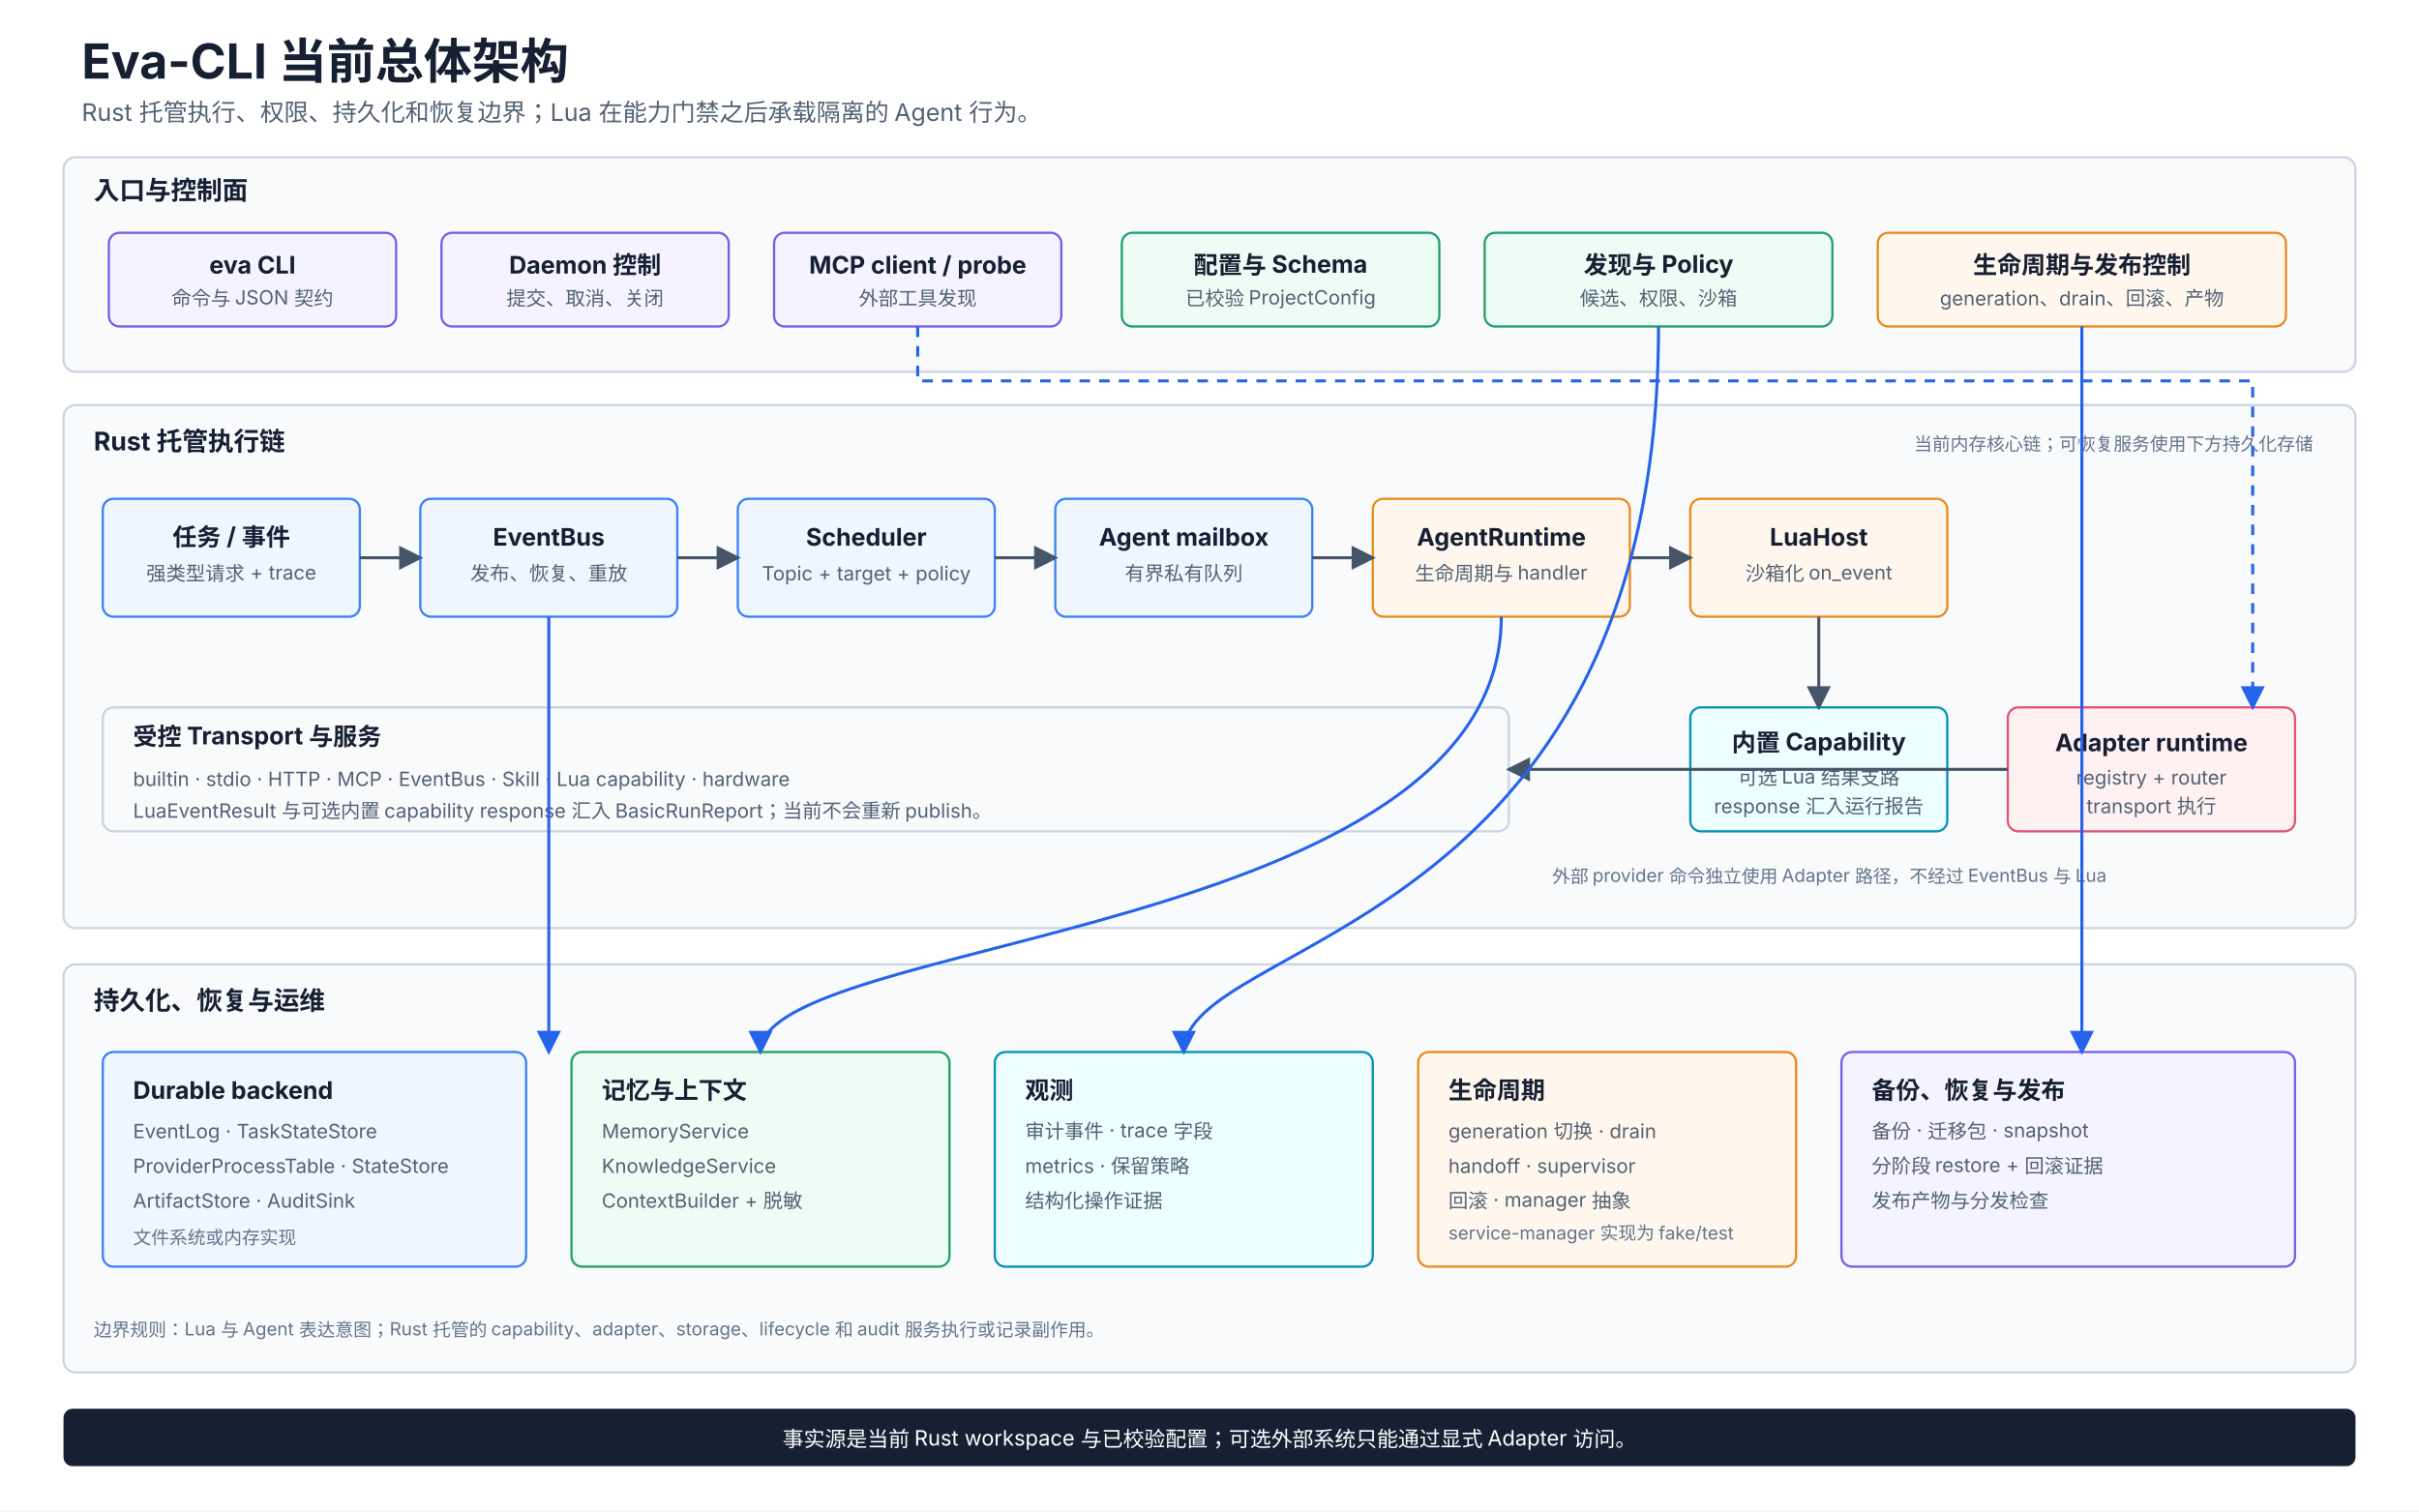
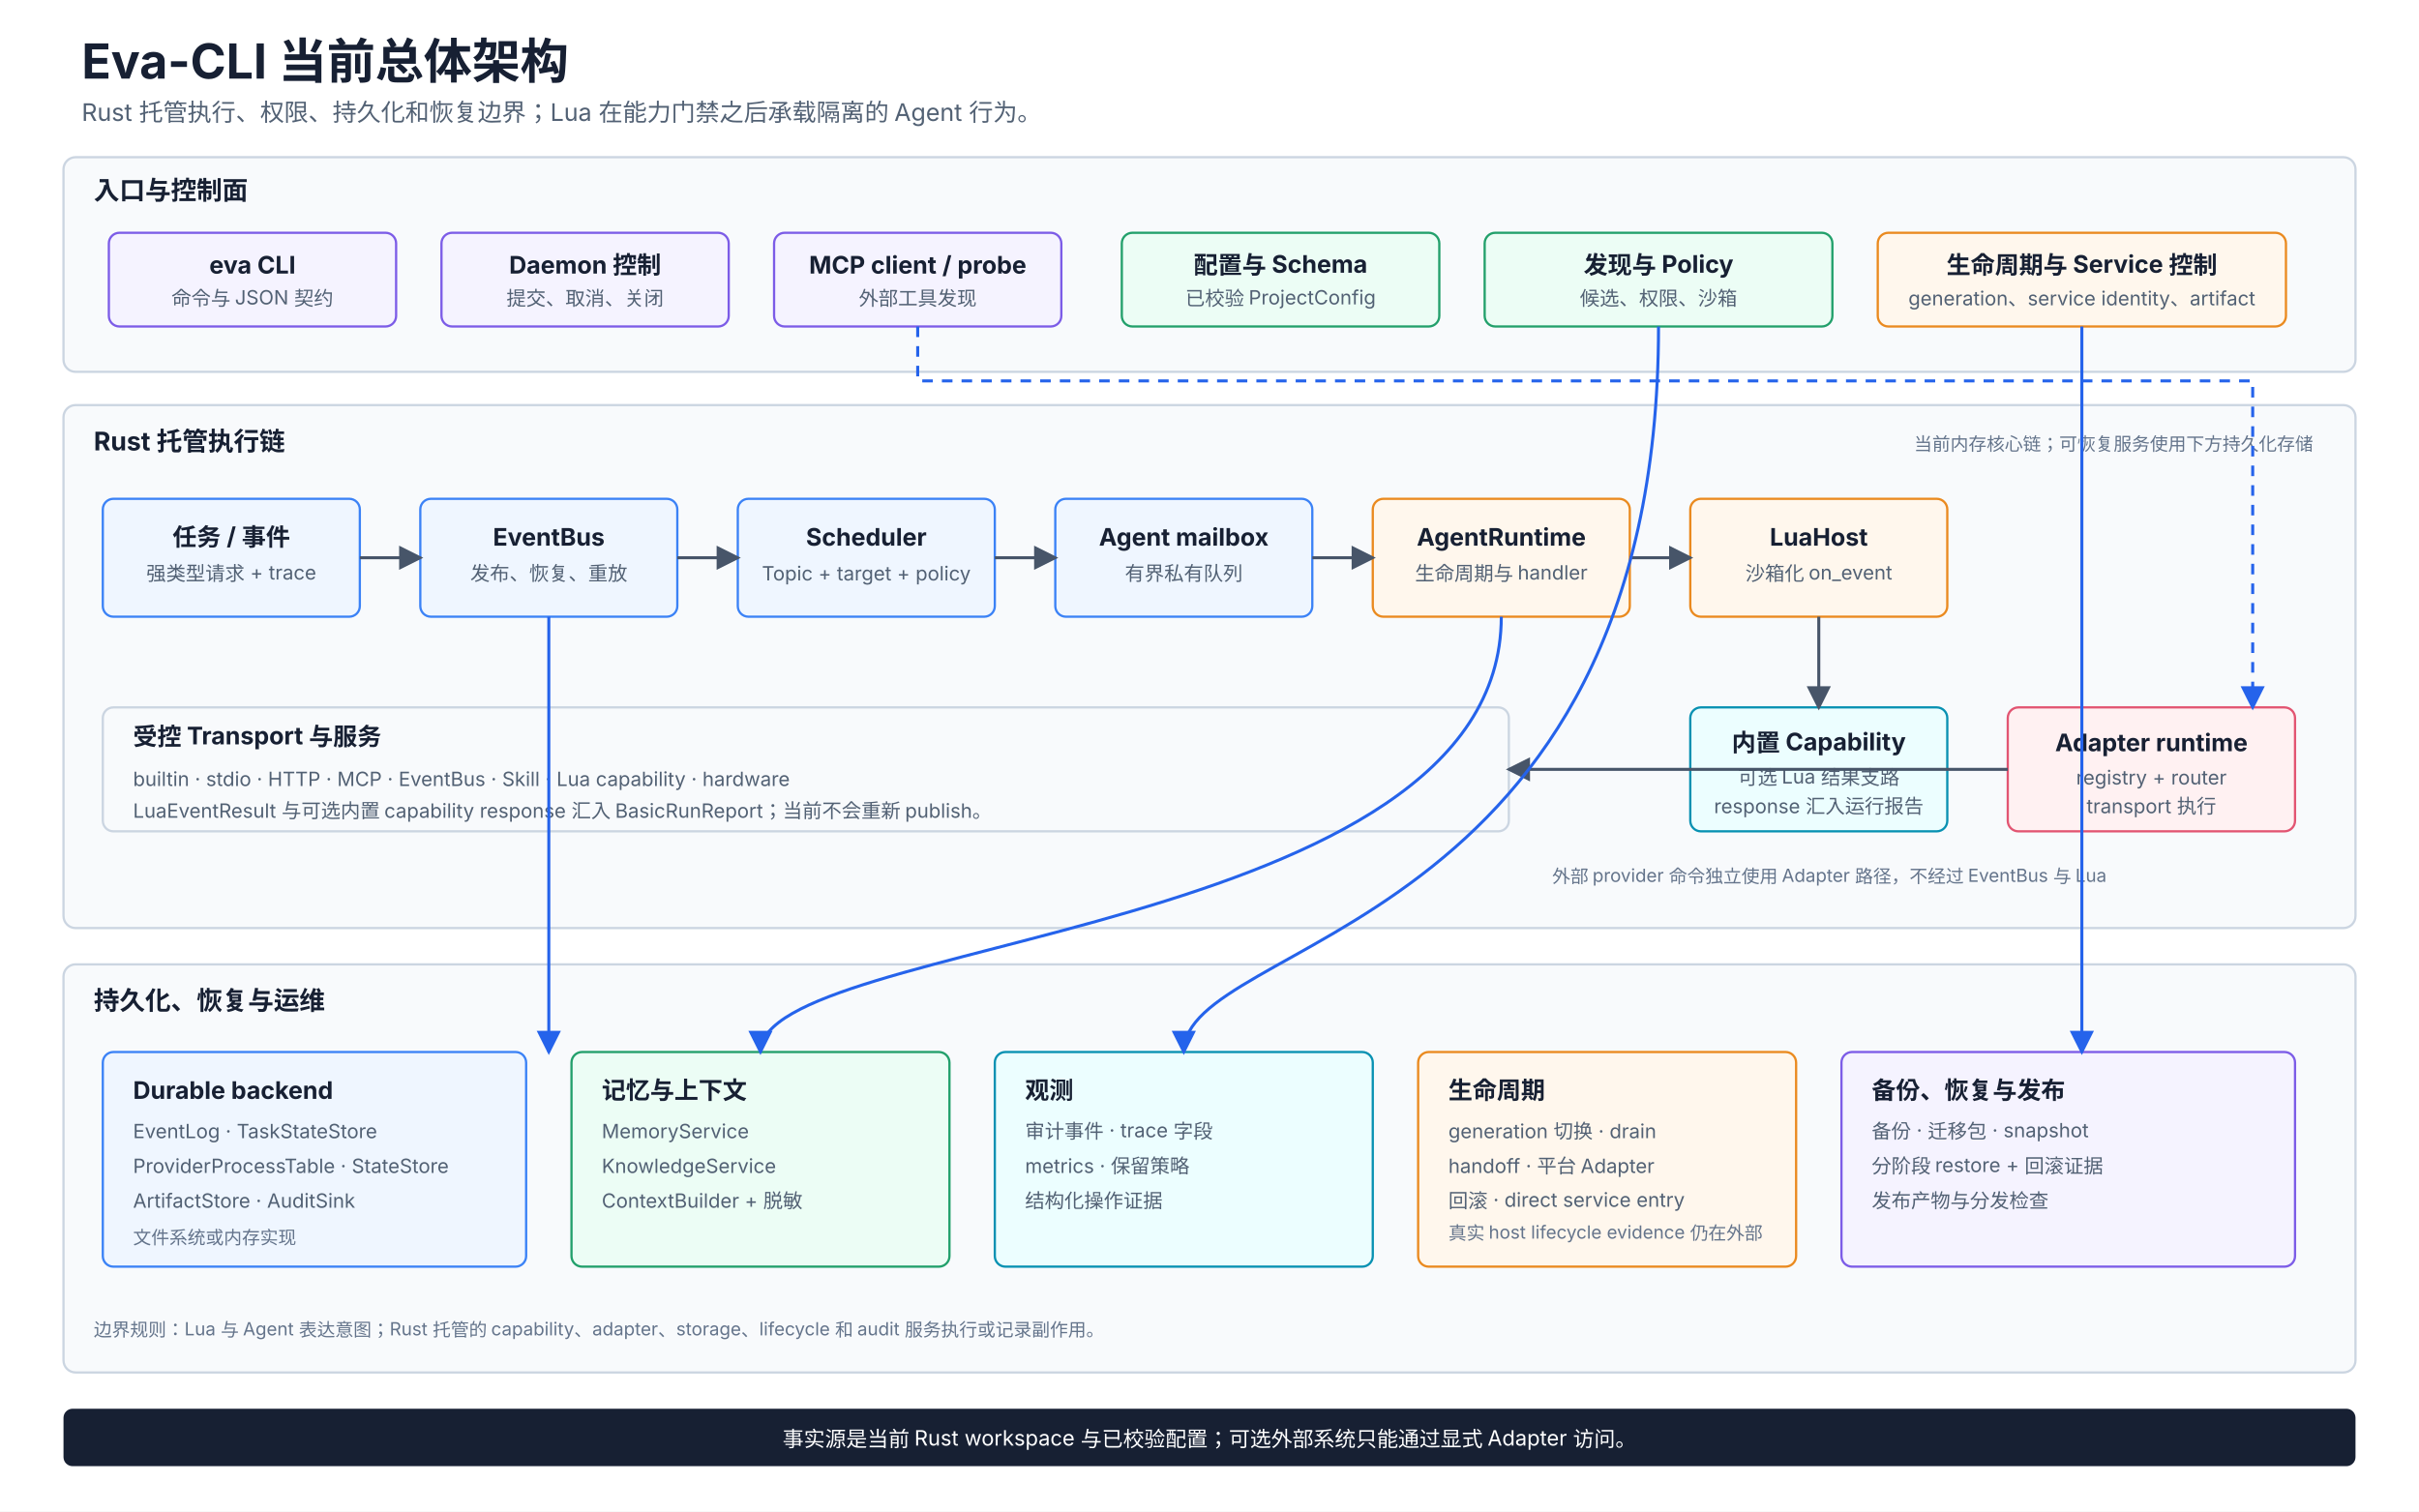
<svg xmlns="http://www.w3.org/2000/svg" width="1600" height="1000" viewBox="0 0 1600 1000" role="img" aria-labelledby="title desc">
  <defs>
    <marker id="arrow" markerWidth="8" markerHeight="8" refX="7" refY="4" orient="auto">
      <path d="M0 0L8 4L0 8Z" fill="#475569" />
    </marker>
    <marker id="arrow-blue" markerWidth="8" markerHeight="8" refX="7" refY="4" orient="auto">
      <path d="M0 0L8 4L0 8Z" fill="#2563eb" />
    </marker>
    <style>
      text{font-family:Inter,"Segoe UI","Microsoft YaHei",sans-serif;fill:#172033}
      .title{font-size:32px;font-weight:700}.subtitle{font-size:16px;fill:#526174}.section{font-size:17px;font-weight:700}
      .label{font-size:16px;font-weight:700}.small{font-size:13px;fill:#526174}.tiny{font-size:12px;fill:#64748b}.footer{font-size:14px;fill:#ffffff}
      .panel{fill:#f8fafc;stroke:#cbd5e1;stroke-width:1.5}.blue{fill:#eff6ff;stroke:#3b82f6;stroke-width:1.5}
      .green{fill:#ecfdf5;stroke:#22a06b;stroke-width:1.5}.orange{fill:#fff7ed;stroke:#ea8a1f;stroke-width:1.5}
      .purple{fill:#f5f3ff;stroke:#7c5ce7;stroke-width:1.5}.cyan{fill:#ecfeff;stroke:#0891b2;stroke-width:1.5}
      .rose{fill:#fff1f2;stroke:#e25572;stroke-width:1.5}.line{fill:none;stroke:#475569;stroke-width:2;marker-end:url(#arrow)}
      .control{fill:none;stroke:#2563eb;stroke-width:2;marker-end:url(#arrow-blue)}.dash{stroke-dasharray:7 6}
    </style>
  </defs>
  <rect width="1600" height="1000" fill="#ffffff" />
  <text class="title" x="54" y="52">Eva-CLI 当前总体架构</text>
  <text class="subtitle" x="54" y="80">Rust 托管执行、权限、持久化和恢复边界；Lua 在能力门禁之后承载隔离的 Agent 行为。</text>
  <rect class="panel" x="42" y="104" width="1516" height="142" rx="8" />
  <text class="section" x="62" y="132">入口与控制面</text>
  <g>
    <rect class="purple" x="72" y="154" width="190" height="62" rx="7" />
    <text class="label" x="167" y="181" text-anchor="middle">eva CLI</text>
    <text class="small" x="167" y="202" text-anchor="middle">命令与 JSON 契约</text>
    <rect class="purple" x="292" y="154" width="190" height="62" rx="7" />
    <text class="label" x="387" y="181" text-anchor="middle">Daemon 控制</text>
    <text class="small" x="387" y="202" text-anchor="middle">提交、取消、关闭</text>
    <rect class="purple" x="512" y="154" width="190" height="62" rx="7" />
    <text class="label" x="607" y="181" text-anchor="middle">MCP client / probe</text>
    <text class="small" x="607" y="202" text-anchor="middle">外部工具发现</text>
    <rect class="green" x="742" y="154" width="210" height="62" rx="7" />
    <text class="label" x="847" y="181" text-anchor="middle">配置与 Schema</text>
    <text class="small" x="847" y="202" text-anchor="middle">已校验 ProjectConfig</text>
    <rect class="green" x="982" y="154" width="230" height="62" rx="7" />
    <text class="label" x="1097" y="181" text-anchor="middle">发现与 Policy</text>
    <text class="small" x="1097" y="202" text-anchor="middle">候选、权限、沙箱</text>
    <rect class="orange" x="1242" y="154" width="270" height="62" rx="7" />
-     <text class="label" x="1377" y="181" text-anchor="middle">生命周期与发布控制</text>
-     <text class="small" x="1377" y="202" text-anchor="middle">generation、drain、回滚、产物</text>
+     <text class="label" x="1377" y="181" text-anchor="middle">生命周期与 Service 控制</text>
+     <text class="small" x="1377" y="202" text-anchor="middle">generation、service identity、artifact</text>
  </g>
  <rect class="panel" x="42" y="268" width="1516" height="346" rx="8" />
  <text class="section" x="62" y="298">Rust 托管执行链</text>
  <text class="tiny" x="1530" y="298" text-anchor="end">当前内存核心链；可恢复服务使用下方持久化存储</text>
  <g>
    <rect class="blue" x="68" y="330" width="170" height="78" rx="7" />
    <text class="label" x="153" y="361" text-anchor="middle">任务 / 事件</text>
    <text class="small" x="153" y="384" text-anchor="middle">强类型请求 + trace</text>
    <rect class="blue" x="278" y="330" width="170" height="78" rx="7" />
    <text class="label" x="363" y="361" text-anchor="middle">EventBus</text>
    <text class="small" x="363" y="384" text-anchor="middle">发布、恢复、重放</text>
    <rect class="blue" x="488" y="330" width="170" height="78" rx="7" />
    <text class="label" x="573" y="361" text-anchor="middle">Scheduler</text>
    <text class="small" x="573" y="384" text-anchor="middle">Topic + target + policy</text>
    <rect class="blue" x="698" y="330" width="170" height="78" rx="7" />
    <text class="label" x="783" y="361" text-anchor="middle">Agent mailbox</text>
    <text class="small" x="783" y="384" text-anchor="middle">有界私有队列</text>
    <rect class="orange" x="908" y="330" width="170" height="78" rx="7" />
    <text class="label" x="993" y="361" text-anchor="middle">AgentRuntime</text>
    <text class="small" x="993" y="384" text-anchor="middle">生命周期与 handler</text>
    <rect class="orange" x="1118" y="330" width="170" height="78" rx="7" />
    <text class="label" x="1203" y="361" text-anchor="middle">LuaHost</text>
    <text class="small" x="1203" y="384" text-anchor="middle">沙箱化 on_event</text>
    <path class="line" d="M238 369H278" />
    <path class="line" d="M448 369H488" />
    <path class="line" d="M658 369H698" />
    <path class="line" d="M868 369H908" />
    <path class="line" d="M1078 369H1118" />
  </g>
  <g>
    <rect class="cyan" x="1118" y="468" width="170" height="82" rx="7" />
    <text class="label" x="1203" y="497" text-anchor="middle">内置 Capability</text>
    <text class="small" x="1203" y="519" text-anchor="middle">可选 Lua 结果支路</text>
    <text class="small" x="1203" y="538" text-anchor="middle">response 汇入运行报告</text>
    <rect class="rose" x="1328" y="468" width="190" height="82" rx="7" />
    <text class="label" x="1423" y="497" text-anchor="middle">Adapter runtime</text>
    <text class="small" x="1423" y="519" text-anchor="middle">registry + router</text>
    <text class="small" x="1423" y="538" text-anchor="middle">transport 执行</text>
    <path class="line" d="M1203 408V468" />
    <rect class="panel" x="68" y="468" width="930" height="82" rx="7" />
    <text class="label" x="88" y="493">受控 Transport 与服务</text>
    <text class="small" x="88" y="520">builtin · stdio · HTTP · MCP · EventBus · Skill · Lua capability · hardware</text>
    <text class="small" x="88" y="541">LuaEventResult 与可选内置 capability response 汇入 BasicRunReport；当前不会重新 publish。</text>
    <path class="control dash" d="M607 216V252H1490V468" />
    <path class="line" d="M1328 509H998" />
    <text class="tiny" x="1210" y="584" text-anchor="middle">外部 provider 命令独立使用 Adapter 路径，不经过 EventBus 与 Lua</text>
  </g>
  <rect class="panel" x="42" y="638" width="1516" height="270" rx="8" />
  <text class="section" x="62" y="668">持久化、恢复与运维</text>
  <g>
    <rect class="blue" x="68" y="696" width="280" height="142" rx="7" />
    <text class="label" x="88" y="727">Durable backend</text>
    <text class="small" x="88" y="753">EventLog · TaskStateStore</text>
    <text class="small" x="88" y="776">ProviderProcessTable · StateStore</text>
    <text class="small" x="88" y="799">ArtifactStore · AuditSink</text>
    <text class="tiny" x="88" y="823">文件系统或内存实现</text>
    <rect class="green" x="378" y="696" width="250" height="142" rx="7" />
    <text class="label" x="398" y="727">记忆与上下文</text>
    <text class="small" x="398" y="753">MemoryService</text>
    <text class="small" x="398" y="776">KnowledgeService</text>
    <text class="small" x="398" y="799">ContextBuilder + 脱敏</text>
    <rect class="cyan" x="658" y="696" width="250" height="142" rx="7" />
    <text class="label" x="678" y="727">观测</text>
    <text class="small" x="678" y="753">审计事件 · trace 字段</text>
    <text class="small" x="678" y="776">metrics · 保留策略</text>
    <text class="small" x="678" y="799">结构化操作证据</text>
    <rect class="orange" x="938" y="696" width="250" height="142" rx="7" />
    <text class="label" x="958" y="727">生命周期</text>
    <text class="small" x="958" y="753">generation 切换 · drain</text>
-     <text class="small" x="958" y="776">handoff · supervisor</text>
-     <text class="small" x="958" y="799">回滚 · manager 抽象</text>
-     <text class="tiny" x="958" y="820">service-manager 实现为 fake/test</text>
+     <text class="small" x="958" y="776">handoff · 平台 Adapter</text>
+     <text class="small" x="958" y="799">回滚 · direct service entry</text>
+     <text class="tiny" x="958" y="820">真实 host lifecycle evidence 仍在外部</text>
    <rect class="purple" x="1218" y="696" width="300" height="142" rx="7" />
    <text class="label" x="1238" y="727">备份、恢复与发布</text>
    <text class="small" x="1238" y="753">备份 · 迁移包 · snapshot</text>
    <text class="small" x="1238" y="776">分阶段 restore + 回滚证据</text>
    <text class="small" x="1238" y="799">发布产物与分发检查</text>
  </g>
  <path class="control" d="M363 408V696" />
  <path class="control" d="M993 408C993 620 503 620 503 696" />
  <path class="control" d="M1097 216C1097 620 783 620 783 696" />
  <path class="control" d="M1377 216V696" />
  <text class="tiny" x="62" y="884">边界规则：Lua 与 Agent 表达意图；Rust 托管的 capability、adapter、storage、lifecycle 和 audit 服务执行或记录副作用。</text>
  <rect x="42" y="932" width="1516" height="38" rx="6" fill="#172033" />
  <text class="footer" x="800" y="957" text-anchor="middle">事实源是当前 Rust workspace 与已校验配置；可选外部系统只能通过显式 Adapter 访问。</text>
</svg>
